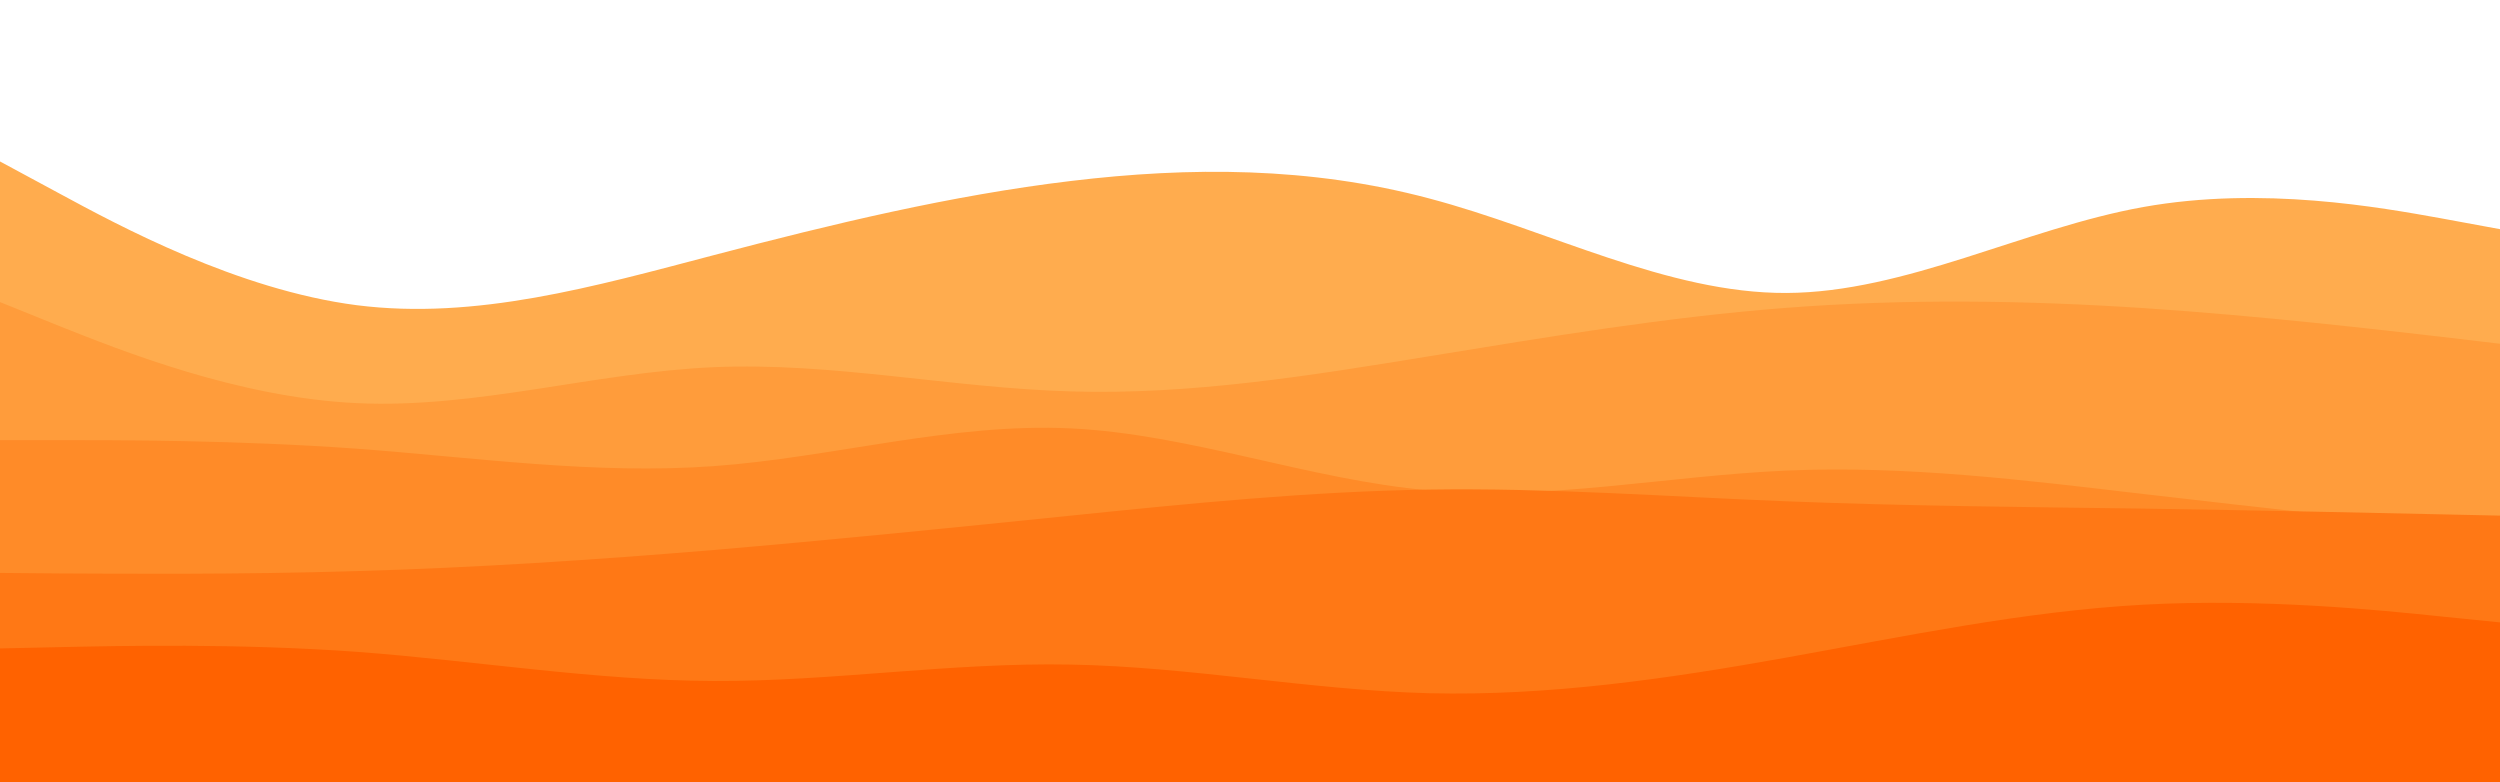
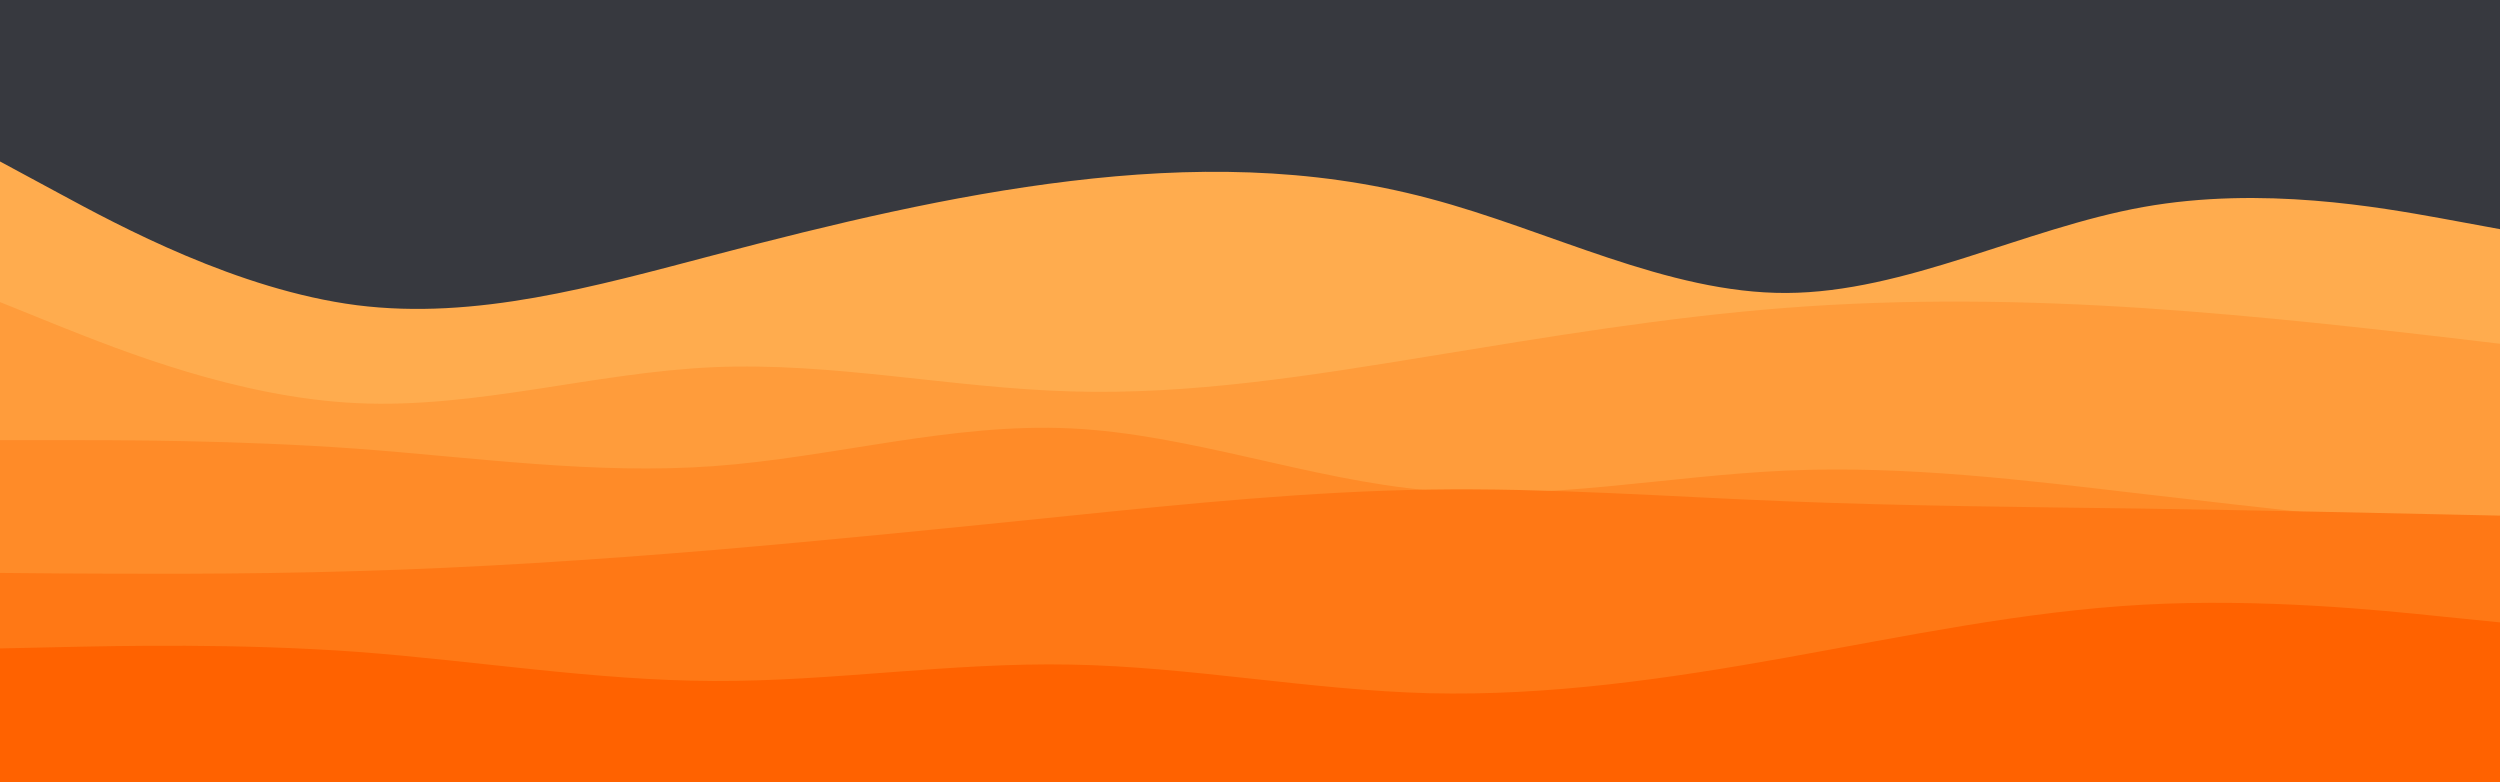
<svg xmlns="http://www.w3.org/2000/svg" id="visual" viewBox="0 0 960 300" width="960" height="300" version="1.1">
-   <rect x="0" y="0" width="960" height="300" fill="#ffffff" />
+   <rect x="0" y="0" width="960" height="300" fill="#37393f" />
  <path d="M0 62L22.8 74.3C45.7 86.7 91.3 111.3 137 117.2C182.7 123 228.3 110 274 98C319.7 86 365.3 75 411.2 69.5C457 64 503 64 548.8 76.2C594.7 88.3 640.3 112.7 686 112.5C731.7 112.3 777.3 87.7 823 79.5C868.7 71.3 914.3 79.7 937.2 83.8L960 88L960 301L937.2 301C914.3 301 868.7 301 823 301C777.3 301 731.7 301 686 301C640.3 301 594.7 301 548.8 301C503 301 457 301 411.2 301C365.3 301 319.7 301 274 301C228.3 301 182.7 301 137 301C91.3 301 45.7 301 22.8 301L0 301Z" fill="#ffac4e" />
  <path d="M0 116L22.8 125.2C45.7 134.3 91.3 152.7 137 154.8C182.7 157 228.3 143 274 141C319.7 139 365.3 149 411.2 150.3C457 151.7 503 144.3 548.8 136.8C594.7 129.3 640.3 121.7 686 118.2C731.7 114.7 777.3 115.3 823 118.3C868.7 121.3 914.3 126.7 937.2 129.3L960 132L960 301L937.2 301C914.3 301 868.7 301 823 301C777.3 301 731.7 301 686 301C640.3 301 594.7 301 548.8 301C503 301 457 301 411.2 301C365.3 301 319.7 301 274 301C228.3 301 182.7 301 137 301C91.3 301 45.7 301 22.8 301L0 301Z" fill="#ff9c3b" />
  <path d="M0 169L22.8 169C45.7 169 91.3 169 137 172.3C182.7 175.7 228.3 182.3 274 179C319.7 175.7 365.3 162.3 411.2 164.5C457 166.7 503 184.3 548.8 188.3C594.7 192.3 640.3 182.7 686 180.7C731.7 178.7 777.3 184.3 823 189.7C868.7 195 914.3 200 937.2 202.5L960 205L960 301L937.2 301C914.3 301 868.7 301 823 301C777.3 301 731.7 301 686 301C640.3 301 594.7 301 548.8 301C503 301 457 301 411.2 301C365.3 301 319.7 301 274 301C228.3 301 182.7 301 137 301C91.3 301 45.7 301 22.8 301L0 301Z" fill="#ff8b28" />
  <path d="M0 220L22.8 220.2C45.7 220.3 91.3 220.7 137 219.3C182.7 218 228.3 215 274 211.2C319.7 207.3 365.3 202.7 411.2 198C457 193.3 503 188.7 548.8 188C594.7 187.3 640.3 190.7 686 192.5C731.7 194.3 777.3 194.7 823 195.3C868.7 196 914.3 197 937.2 197.5L960 198L960 301L937.2 301C914.3 301 868.7 301 823 301C777.3 301 731.7 301 686 301C640.3 301 594.7 301 548.8 301C503 301 457 301 411.2 301C365.3 301 319.7 301 274 301C228.3 301 182.7 301 137 301C91.3 301 45.7 301 22.8 301L0 301Z" fill="#ff7815" />
  <path d="M0 249L22.8 248.5C45.7 248 91.3 247 137 250.3C182.7 253.7 228.3 261.3 274 261.5C319.7 261.7 365.3 254.3 411.2 255.2C457 256 503 265 548.8 266.2C594.7 267.3 640.3 260.7 686 252.5C731.7 244.3 777.3 234.7 823 232.2C868.7 229.7 914.3 234.3 937.2 236.7L960 239L960 301L937.2 301C914.3 301 868.7 301 823 301C777.3 301 731.7 301 686 301C640.3 301 594.7 301 548.8 301C503 301 457 301 411.2 301C365.3 301 319.7 301 274 301C228.3 301 182.7 301 137 301C91.3 301 45.7 301 22.8 301L0 301Z" fill="#ff6200" />
</svg>
